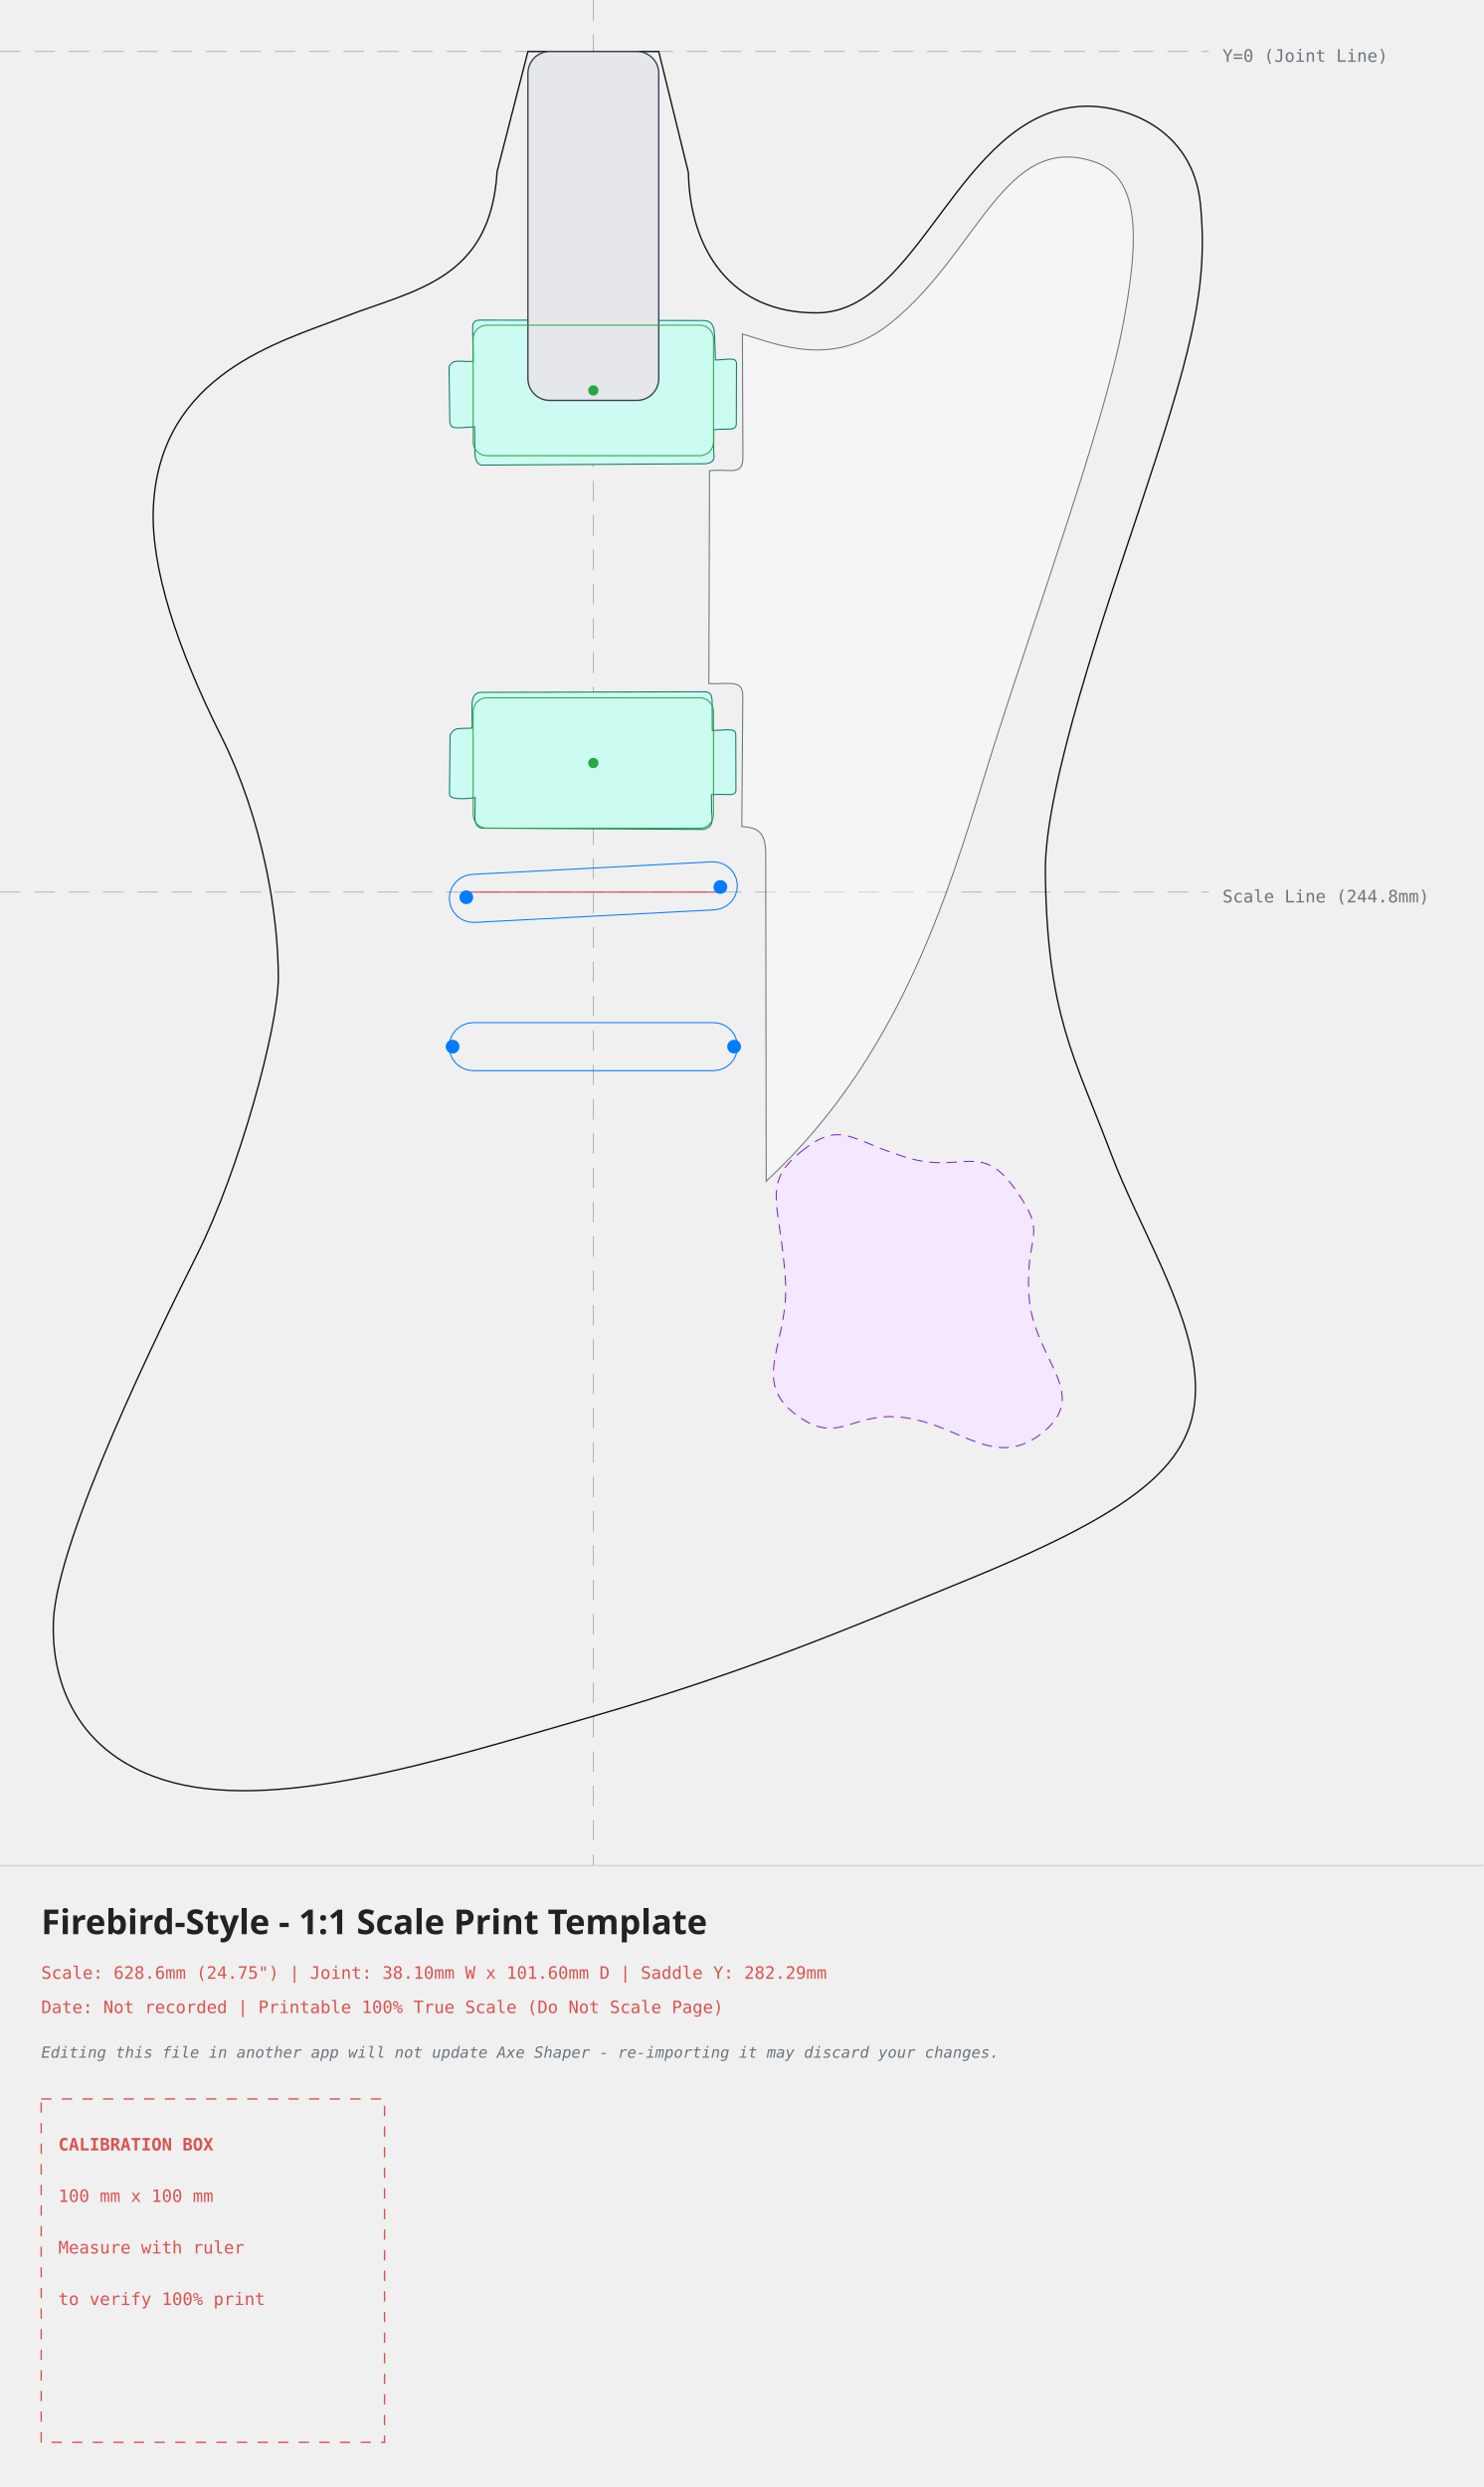
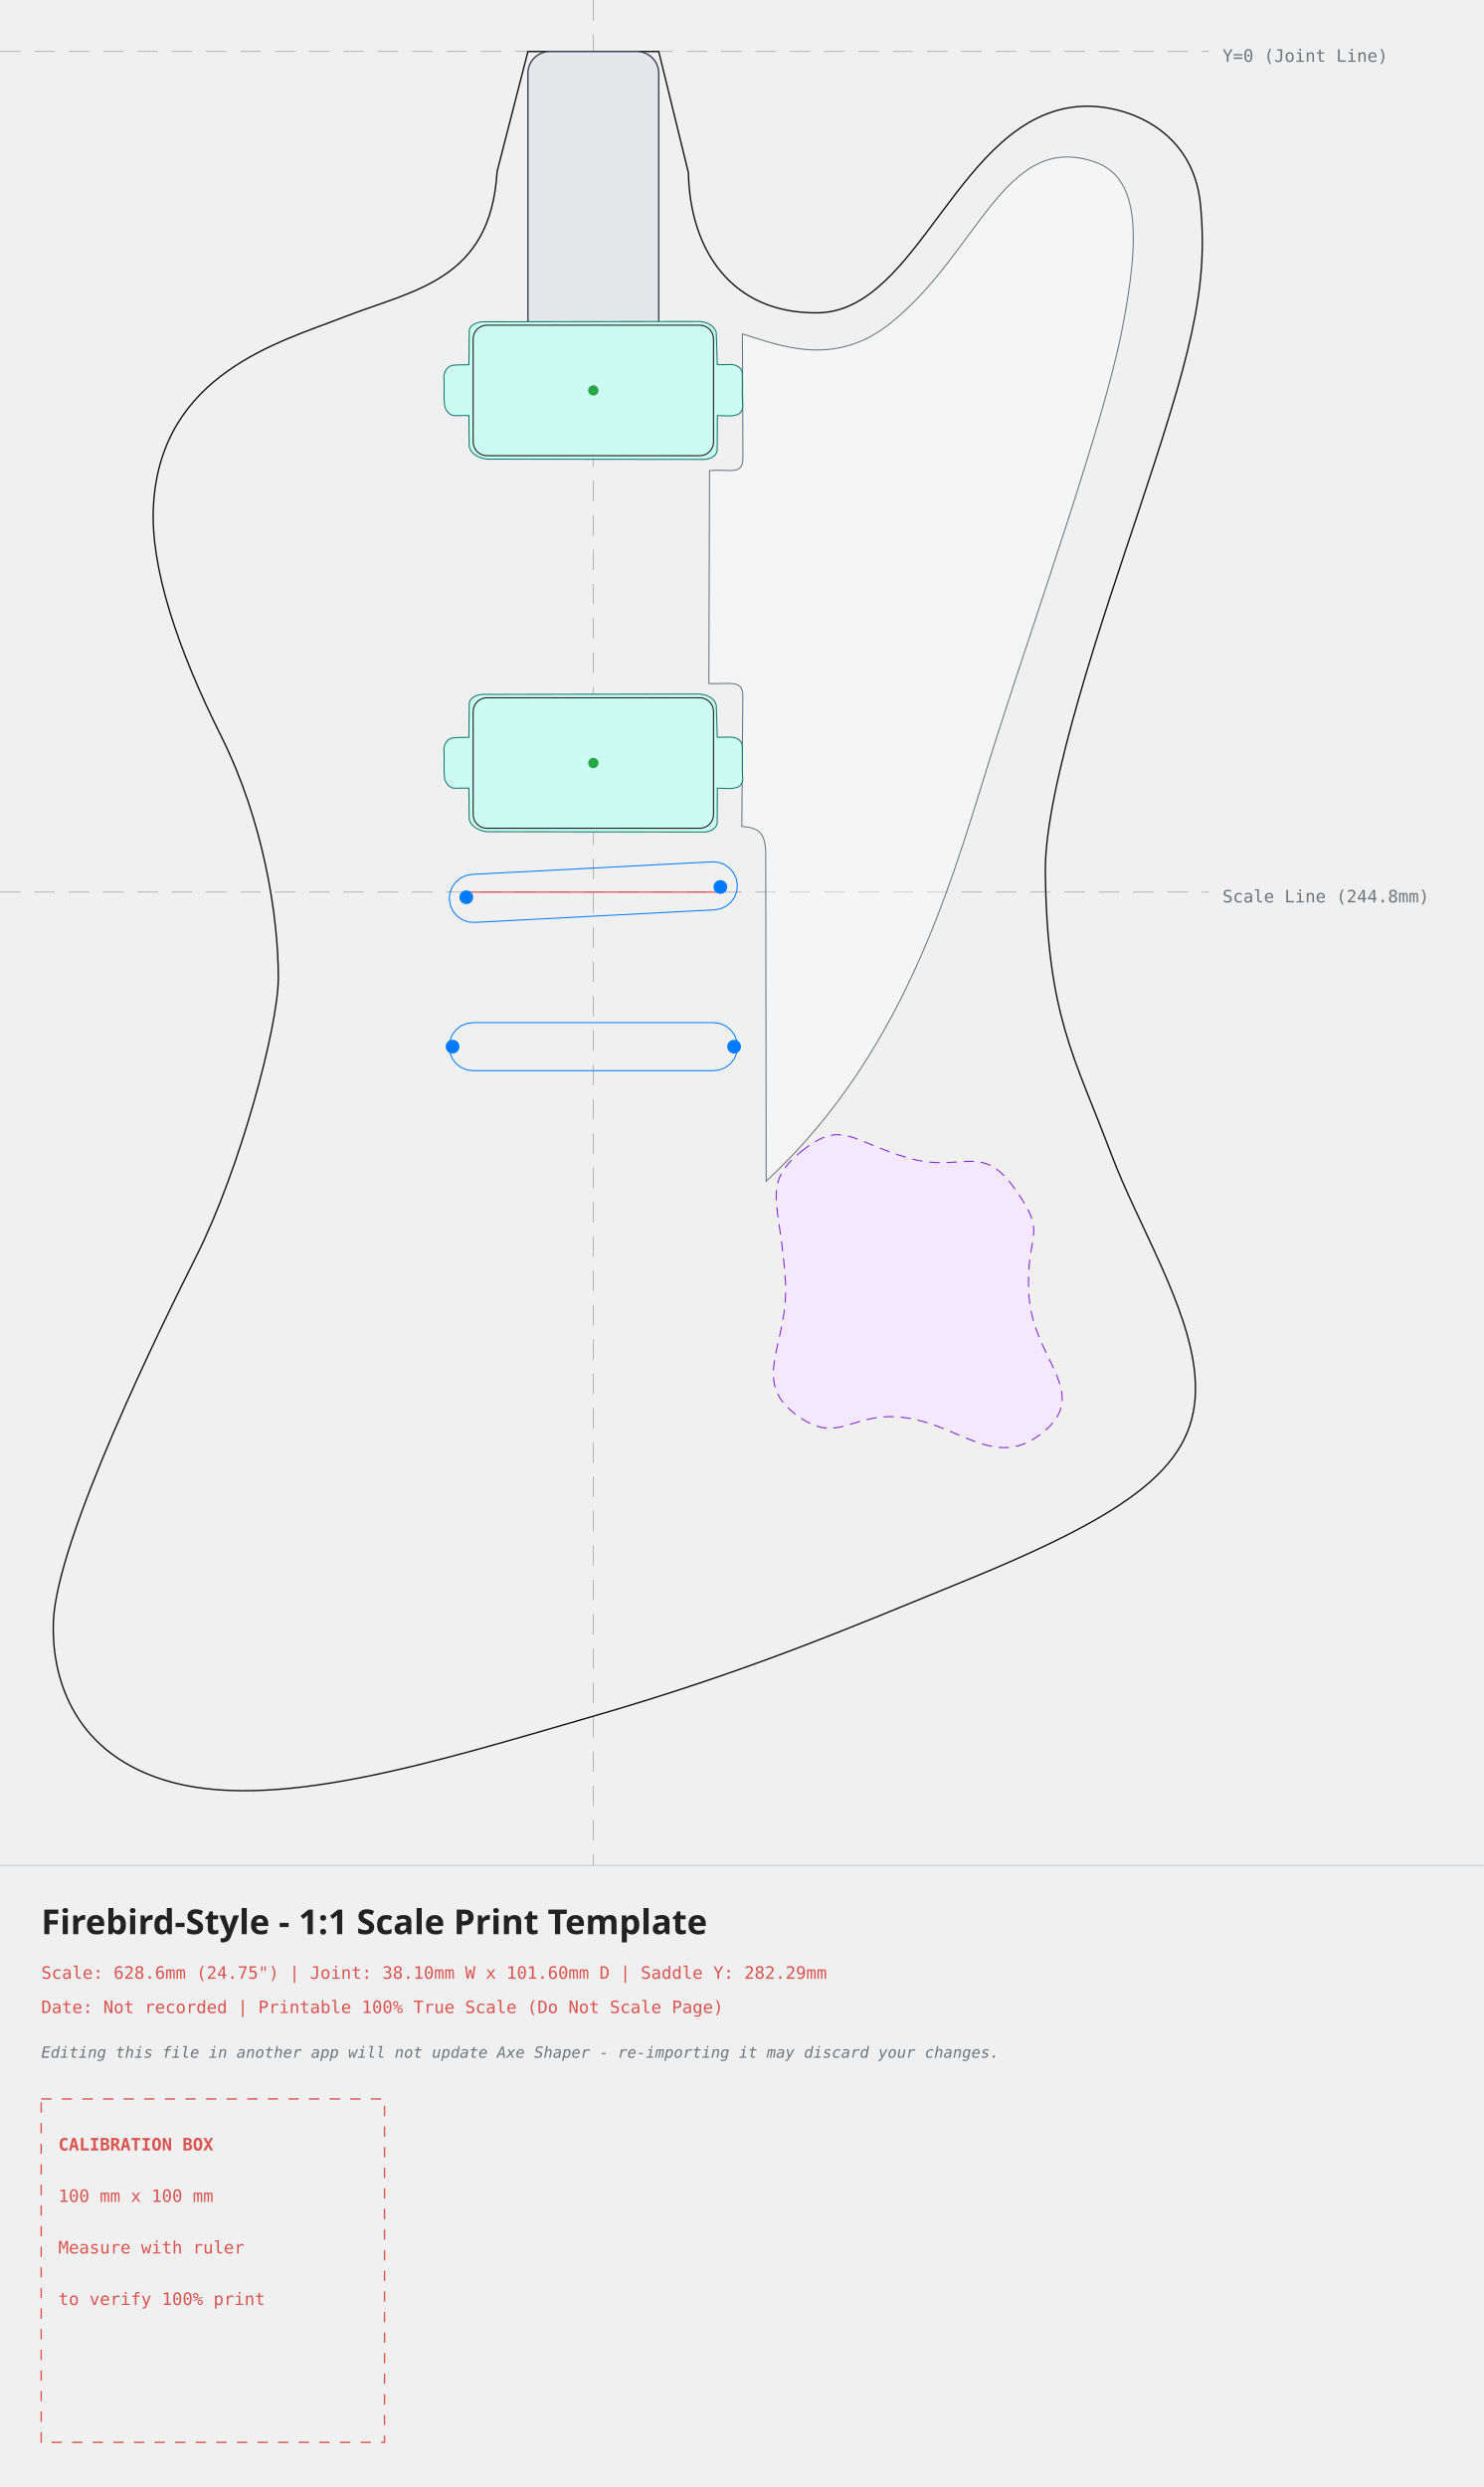
<svg xmlns="http://www.w3.org/2000/svg" width="432.06mm" height="724.23mm" viewBox="-172.81 -15.00 432.06 724.23">
  <style>
.outline{fill:none;stroke:#111;stroke-width:0.40;stroke-linecap:round;stroke-linejoin:round}
.edge-inset{fill:none;stroke:#555;stroke-width:0.30;stroke-dasharray:3 2}
.neck-pocket{fill:#e5e7eb;stroke:#374151;stroke-width:0.40}
- .pickup-rout{fill:none;stroke:#28a745;stroke-width:0.30}
+ .pickup-rout{fill:#ccfbf1;stroke:#0f766e;stroke-width:0.30}
+ .pickup-cover{fill:none;stroke:#111;stroke-width:0.30}
.bridge-rout{fill:none;stroke:#007bff;stroke-width:0.30}
.back-route{fill:#f3e8ff;stroke:#7e22ce;stroke-width:0.30;stroke-dasharray:3.00 2.00}
.front-route{fill:#ccfbf1;stroke:#0f766e;stroke-width:0.30}
.pickguard{fill:#fff;fill-opacity:0.35;stroke:#6b7280;stroke-width:0.30}
.center-axis{fill:none;stroke:#6c757d;stroke-width:0.20;stroke-dasharray:6 4;opacity:0.7}
.bridge-reference{fill:none;stroke:#dc3545;stroke-width:0.30}
.mounting-hole{fill:#007bff;stroke:none}
.calibration-box{fill:none;stroke:#d9534f;stroke-width:0.40;stroke-dasharray:3 3}
.band-rule{fill:none;stroke:#adb5bd;stroke-width:0.20}
.text-label{font-family:monospace,sans-serif;font-size:5px;fill:#d9534f}
.disclaimer-label{font-family:monospace,sans-serif;font-size:4.5px;font-style:italic;fill:#6c757d}
.axis-label{font-family:monospace,sans-serif;font-size:5px;fill:#6c757d}
.title-label{font-family:sans-serif;font-size:10px;font-weight:bold;fill:#222}
</style>
  <g id="guides">
    <line class="center-axis" x1="0" y1="-15.00" x2="0" y2="528.23" />
    <line class="center-axis" x1="-172.81" y1="0" x2="179.25" y2="0" />
    <text class="axis-label" x="183.25" y="3">Y=0 (Joint Line)</text>
    <line class="center-axis" x1="-172.81" y1="244.79" x2="179.25" y2="244.79" stroke="#007bff" />
    <text class="axis-label" x="183.25" y="247.79" fill="#007bff">Scale Line (244.8mm)</text>
  </g>
  <g id="back-routes">
    <path class="back-route" d="M 60.49 320.38 C 72.33 310.76, 74.90 317.30, 91.72 322.20 C 107.52 326.80, 112.86 317.21, 122.85 331.27 C 132.84 345.33, 125.78 343.45, 126.86 362.02 C 127.95 380.79, 144.96 390.40, 131.27 401.87 C 117.58 413.34, 107.44 400.48, 91.50 397.94 C 75.06 395.32, 71.67 406.71, 58.72 396.72 C 45.77 386.73, 57.02 376.31, 55.95 358.10 C 54.61 335.17, 48.65 330.00, 60.49 320.38 Z" />
  </g>
  <g id="body">
    <path class="outline" d="M -19.05 0.00 C -19.05 0.00, -28.03 34.98, -28.03 34.98 C -29.94 66.75, -52.23 69.37, -72.70 77.35 C -91.16 84.55, -126.00 93.79, -128.12 132.24 C -129.12 150.25, -121.03 174.10, -108.38 199.42 C -96.17 223.85, -91.70 251.68, -91.75 269.88 C -91.79 283.90, -102.83 325.37, -115.68 350.92 C -125.59 370.63, -156.35 432.99, -157.26 457.22 C -157.81 471.82, -152.70 494.56, -125.28 503.26 C -93.84 513.23, -45.76 497.99, -0.32 484.86 C 45.11 471.73, 73.76 459.42, 108.50 445.23 C 160.85 423.84, 177.18 409.78, 175.22 385.63 C 173.59 365.49, 158.70 341.89, 150.85 321.11 C 140.05 292.50, 132.17 280.85, 131.65 238.97 C 131.34 214.09, 149.42 162.12, 158.43 135.05 C 173.63 89.36, 179.25 69.64, 176.83 44.54 C 174.64 21.87, 153.93 15.10, 141.60 16.01 C 106.30 18.64, 95.07 75.76, 65.30 76.10 C 40.13 76.39, 28.12 57.65, 27.69 35.28 C 27.69 35.28, 19.05 0.00, 19.05 0.00 C 19.05 0.00, -19.05 0.00, -19.05 0.00 Z" />
  </g>
  <g id="pickguards">
    <path class="pickguard" style="fill:#ffffff" d="M 43.42 82.25 C 54.16 85.50, 70.10 92.30, 86.56 79.10 C 112.25 58.50, 119.73 23.48, 145.69 32.04 C 158.66 36.31, 159.75 52.26, 153.81 81.89 C 148.36 109.09, 129.26 162.79, 117.39 199.92 C 105.51 237.05, 92.74 289.70, 50.35 328.97 C 50.35 328.97, 50.21 232.97, 50.21 232.97 C 49.97 227.15, 47.80 226.02, 43.25 225.66 C 43.25 225.66, 43.54 187.71, 43.54 187.71 C 43.55 182.80, 39.84 184.27, 33.65 184.07 C 33.65 184.07, 33.85 122.07, 33.85 122.07 C 39.92 121.38, 43.72 123.90, 43.57 117.84 C 43.57 117.84, 43.42 82.25, 43.42 82.25 Z" />
  </g>
-   <g id="front-routes">
-     <path class="front-route" d="M -33.00 78.22 C -33.00 78.22, 31.78 78.35, 31.78 78.35 C 34.80 78.22, 35.24 80.33, 35.33 82.91 C 35.33 82.91, 35.56 89.84, 35.56 89.84 C 39.17 89.75, 41.49 88.92, 41.69 90.69 C 41.69 90.69, 41.64 108.57, 41.64 108.57 C 41.46 110.53, 39.48 109.73, 35.10 110.13 C 35.10 110.13, 35.05 115.82, 35.05 115.82 C 35.08 118.08, 35.84 119.41, 32.94 120.04 C 32.94 120.04, -32.10 120.44, -32.10 120.44 C -33.99 120.57, -34.46 118.50, -34.50 116.89 C -34.50 116.89, -34.60 109.27, -34.60 109.27 C -41.83 109.89, -41.17 109.63, -41.80 107.95 C -41.80 107.95, -42.03 91.81, -42.03 91.81 C -40.73 89.28, -39.12 90.49, -34.99 90.23 C -34.99 90.23, -35.13 81.48, -35.13 81.48 C -35.14 79.75, -35.40 78.22, -33.00 78.22 Z" />
-     <path class="front-route" d="M -32.60 186.62 C -32.60 186.62, 31.88 186.45, 31.88 186.45 C 34.90 186.32, 34.54 188.13, 34.63 190.71 C 34.63 190.71, 34.66 197.74, 34.66 197.74 C 38.27 197.65, 41.29 196.92, 41.49 198.69 C 41.49 198.69, 41.54 215.17, 41.54 215.17 C 41.36 217.13, 38.78 216.03, 34.40 216.43 C 34.40 216.43, 34.45 221.12, 34.45 221.12 C 34.78 224.48, 34.84 225.61, 32.24 226.54 C 32.24 226.54, -31.30 226.14, -31.30 226.14 C -34.09 226.47, -34.46 224.60, -34.50 222.99 C -34.50 222.99, -34.40 217.27, -34.40 217.27 C -38.33 217.79, -41.87 217.83, -41.90 216.25 C -41.90 216.25, -41.73 199.11, -41.73 199.11 C -40.43 196.58, -39.42 197.29, -35.29 197.03 C -35.29 197.03, -35.33 190.48, -35.33 190.48 C -35.34 188.75, -35.00 186.62, -32.60 186.62 Z" />
-   </g>
  <g id="neck-pocket">
    <rect class="neck-pocket" x="-19.05" y="0" width="38.10" height="101.60" rx="6.35" />
  </g>
  <g id="pickups">
    <g transform="rotate(0.00 0.00 98.70)">
-       <rect class="pickup-rout" x="-35.00" y="79.70" width="70.00" height="38.00" rx="4.00" />
+       <path class="pickup-rout" d="M -32.15 78.71 C -33.74 78.80, -35.70 79.40, -36.14 81.14 C -36.14 81.14, -36.23 91.21, -36.23 91.21 C -37.92 91.30, -39.65 91.14, -41.32 91.45 C -43.03 92.02, -43.77 94.02, -43.47 95.68 C -43.39 98.13, -43.60 100.60, -43.34 103.04 C -43.07 104.63, -41.74 106.24, -39.99 106.03 C -38.74 105.99, -37.48 106.01, -36.23 106.01 C -36.23 106.01, -36.16 115.01, -36.16 115.01 C -35.63 117.33, -33.15 118.47, -30.99 118.70 C -30.99 118.70, 32.28 118.78, 32.28 118.78 C 33.88 118.73, 35.81 117.96, 36.07 116.18 C 36.07 116.18, 36.13 106.01, 36.13 106.01 C 38.15 106.01, 40.29 106.45, 42.22 105.65 C 43.38 105.03, 43.72 103.59, 43.45 102.39 C 43.29 99.41, 43.49 96.42, 43.36 93.44 C 43.17 92.01, 41.58 91.25, 40.27 91.15 C 38.89 91.15, 37.50 91.22, 36.10 91.19 C 36.10 91.19, 35.81 81.89, 35.81 81.89 C 35.30 79.73, 32.92 78.69, 30.88 78.62 C 30.88 78.62, -32.15 78.71, -32.15 78.71 Z" />
+       <rect class="pickup-cover" x="-35.00" y="79.70" width="70.00" height="38.00" rx="4.00" ry="4.00" />
      <circle cx="0.00" cy="98.70" r="1.5" fill="#28a745" />
    </g>
    <g transform="rotate(0.00 0.00 207.20)">
-       <rect class="pickup-rout" x="-35.00" y="188.20" width="70.00" height="38.00" rx="4.00" />
+       <path class="pickup-rout" d="M -32.15 187.21 C -33.74 187.30, -35.70 187.90, -36.14 189.64 C -36.14 189.64, -36.23 199.71, -36.23 199.71 C -37.92 199.80, -39.65 199.64, -41.32 199.95 C -43.03 200.52, -43.77 202.52, -43.47 204.18 C -43.39 206.64, -43.60 209.10, -43.34 211.54 C -43.07 213.13, -41.74 214.74, -39.99 214.53 C -38.74 214.49, -37.48 214.51, -36.23 214.51 C -36.23 214.51, -36.16 223.51, -36.16 223.51 C -35.63 225.83, -33.15 226.97, -30.99 227.20 C -30.99 227.20, 32.28 227.29, 32.28 227.29 C 33.88 227.23, 35.81 226.46, 36.07 224.68 C 36.07 224.68, 36.13 214.51, 36.13 214.51 C 38.15 214.51, 40.29 214.95, 42.22 214.15 C 43.38 213.54, 43.72 212.09, 43.45 210.89 C 43.29 207.91, 43.49 204.92, 43.36 201.94 C 43.17 200.51, 41.58 199.75, 40.27 199.65 C 38.89 199.65, 37.50 199.72, 36.10 199.69 C 36.10 199.69, 35.81 190.39, 35.81 190.39 C 35.30 188.23, 32.92 187.19, 30.88 187.12 C 30.88 187.12, -32.15 187.21, -32.15 187.21 Z" />
+       <rect class="pickup-cover" x="-35.00" y="188.20" width="70.00" height="38.00" rx="4.00" ry="4.00" />
      <circle cx="0.00" cy="207.20" r="1.5" fill="#28a745" />
    </g>
  </g>
  <g id="bridge">
    <path class="bridge-rout" d="M -41.94 246.99 L -41.80 245.17 L -41.19 243.44 L -40.15 241.94 L -38.76 240.75 L -37.12 239.96 L -35.32 239.63 L 34.59 235.97 L 36.41 236.11 L 38.13 236.72 L 39.64 237.76 L 40.82 239.14 L 41.61 240.79 L 41.94 242.59 L 41.80 244.41 L 41.19 246.14 L 40.15 247.64 L 38.76 248.83 L 37.12 249.61 L 35.32 249.95 L -34.59 253.61 L -36.41 253.47 L -38.13 252.86 L -39.64 251.82 L -40.82 250.43 L -41.61 248.78 Z" />
    <path class="bridge-rout" d="M -42.00 289.79 L -41.76 287.98 L -41.06 286.29 L -39.95 284.84 L -38.50 283.73 L -36.81 283.03 L -35.00 282.79 L 35.00 282.79 L 36.81 283.03 L 38.50 283.73 L 39.95 284.84 L 41.06 286.29 L 41.76 287.98 L 42.00 289.79 L 41.76 291.60 L 41.06 293.29 L 39.95 294.74 L 38.50 295.85 L 36.81 296.55 L 35.00 296.79 L -35.00 296.79 L -36.81 296.55 L -38.50 295.85 L -39.95 294.74 L -41.06 293.29 L -41.76 291.60 Z" />
    <line class="bridge-reference" x1="-37.00" y1="244.79" x2="37.00" y2="244.79" />
    <circle class="mounting-hole" cx="-37.00" cy="246.29" r="2" />
    <circle class="mounting-hole" cx="37.00" cy="243.29" r="2" />
    <circle class="mounting-hole" cx="-41.00" cy="289.79" r="2" />
    <circle class="mounting-hole" cx="41.00" cy="289.79" r="2" />
  </g>
  <g id="information-band">
    <line class="band-rule" x1="-172.81" y1="528.23" x2="259.25" y2="528.23" />
    <text class="title-label" x="-160.81" y="548.23">Firebird-Style - 1:1 Scale Print Template</text>
    <text class="text-label" x="-160.81" y="561.23">Scale: 628.6mm (24.75") | Joint: 38.10mm W x 101.60mm D | Saddle Y: 282.29mm</text>
    <text class="text-label" x="-160.81" y="571.23">Date: Not recorded | Printable 100% True Scale (Do Not Scale Page)</text>
    <text class="disclaimer-label" x="-160.81" y="584.23">Editing this file in another app will not update Axe Shaper - re-importing it may discard your changes.</text>
    <g id="calibration" transform="translate(-160.81 596.23)">
      <rect class="calibration-box" x="0" y="0" width="100" height="100" />
      <text class="text-label" x="5" y="15" font-weight="bold">CALIBRATION BOX</text>
      <text class="text-label" x="5" y="30">100 mm x 100 mm</text>
      <text class="text-label" x="5" y="45">Measure with ruler</text>
      <text class="text-label" x="5" y="60">to verify 100% print</text>
    </g>
  </g>
</svg>
